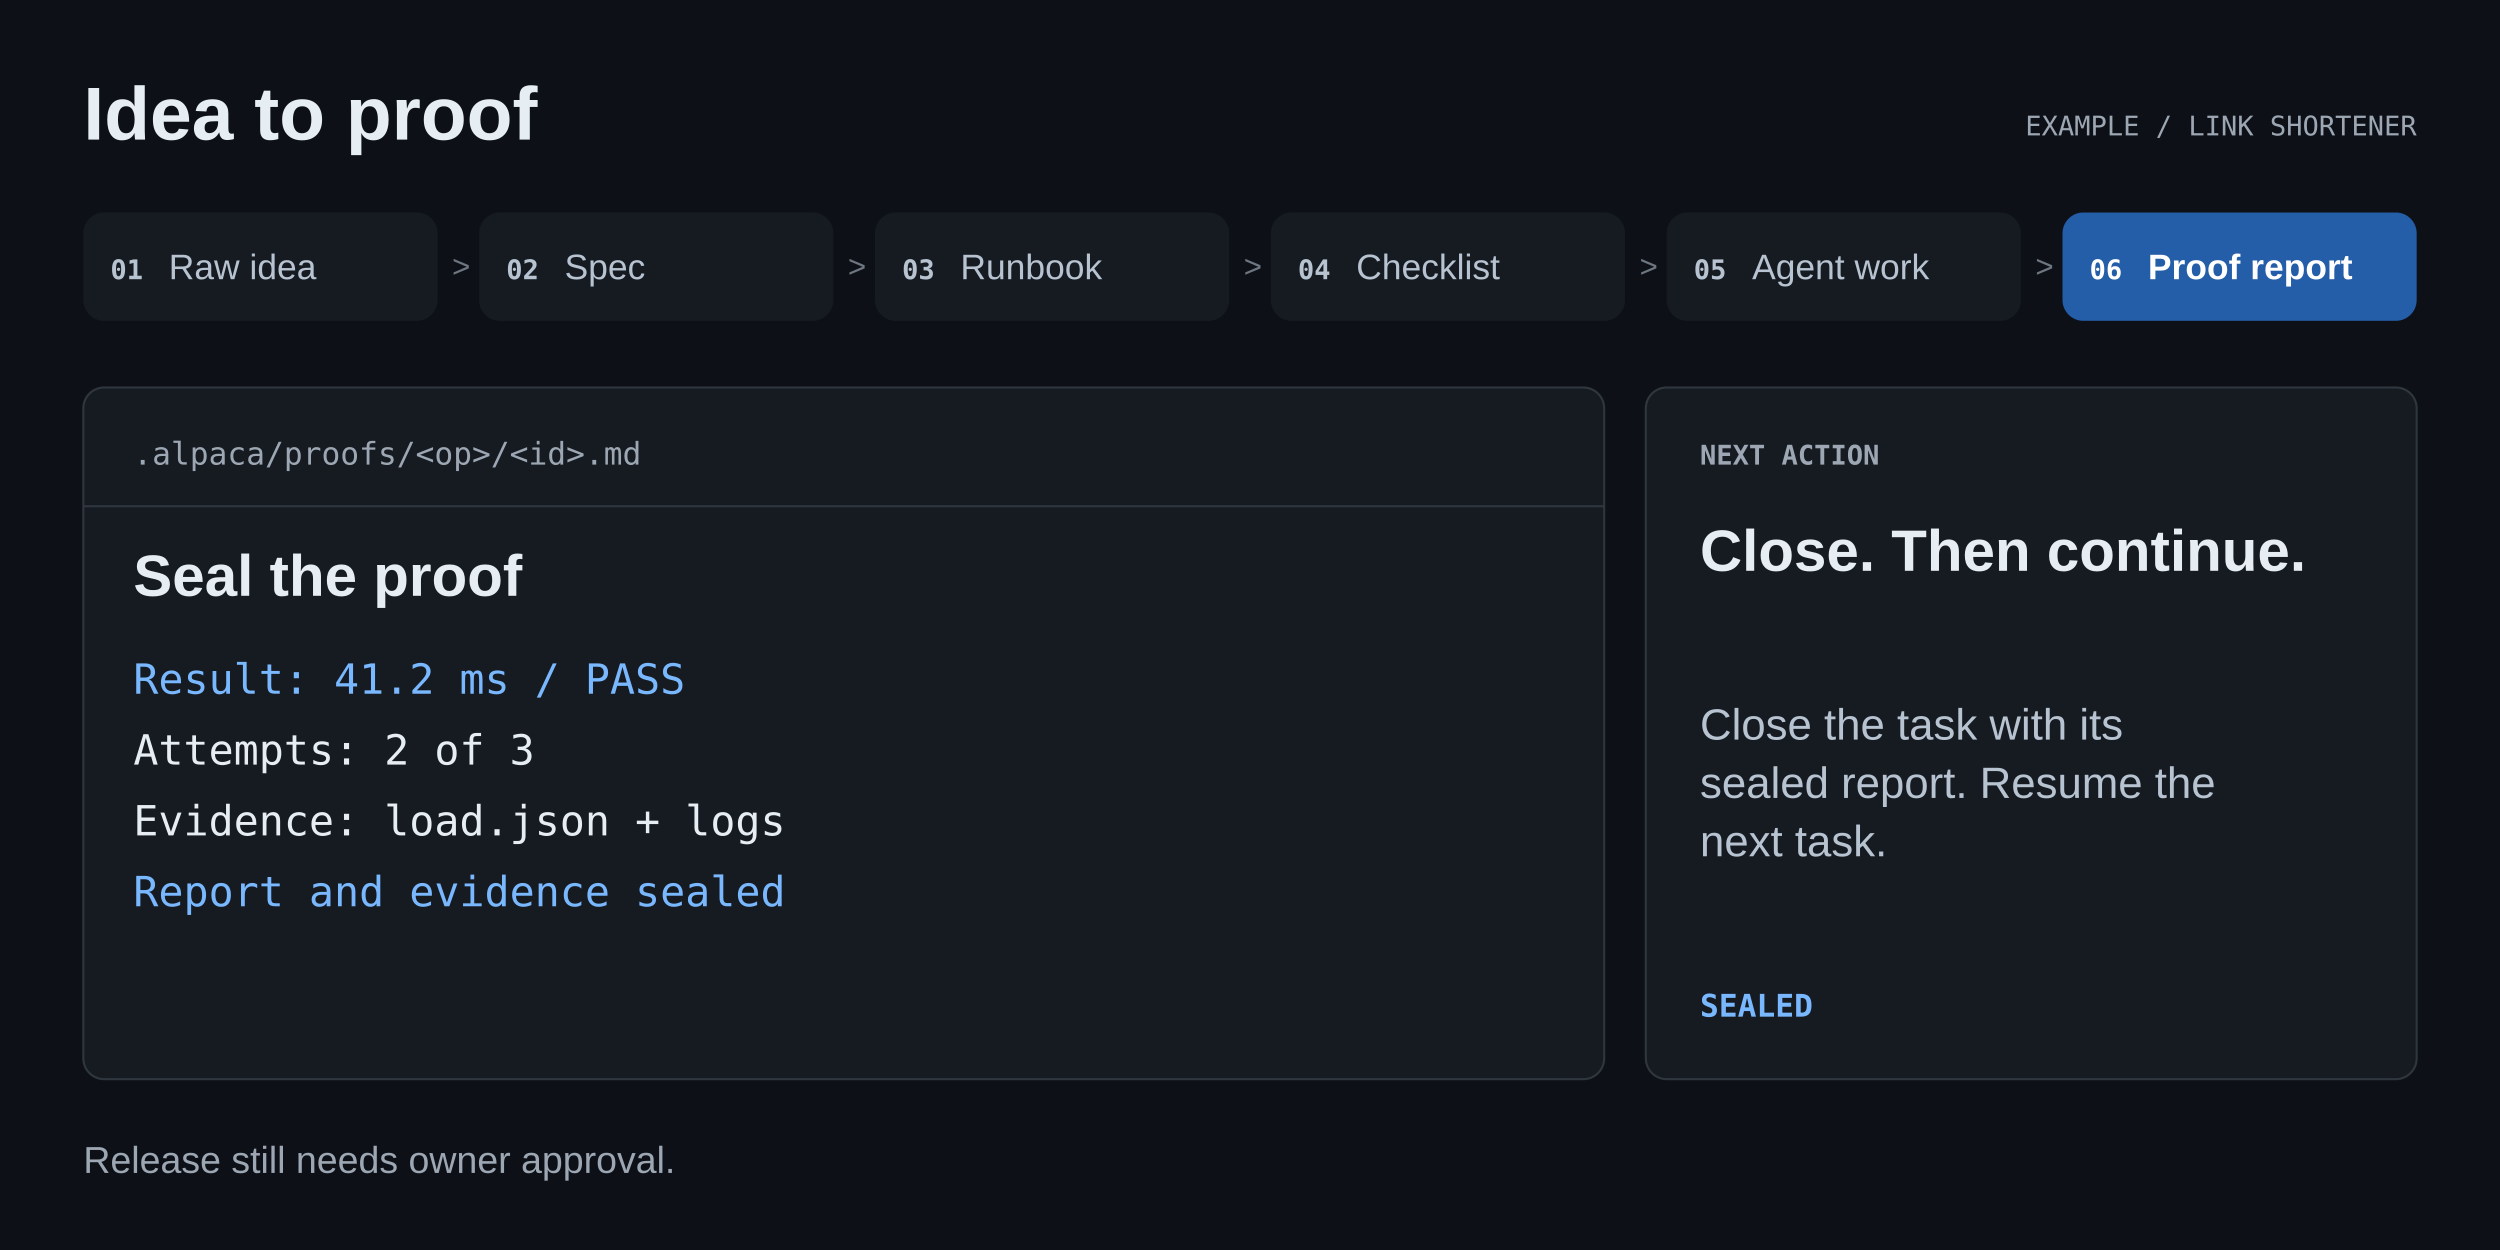
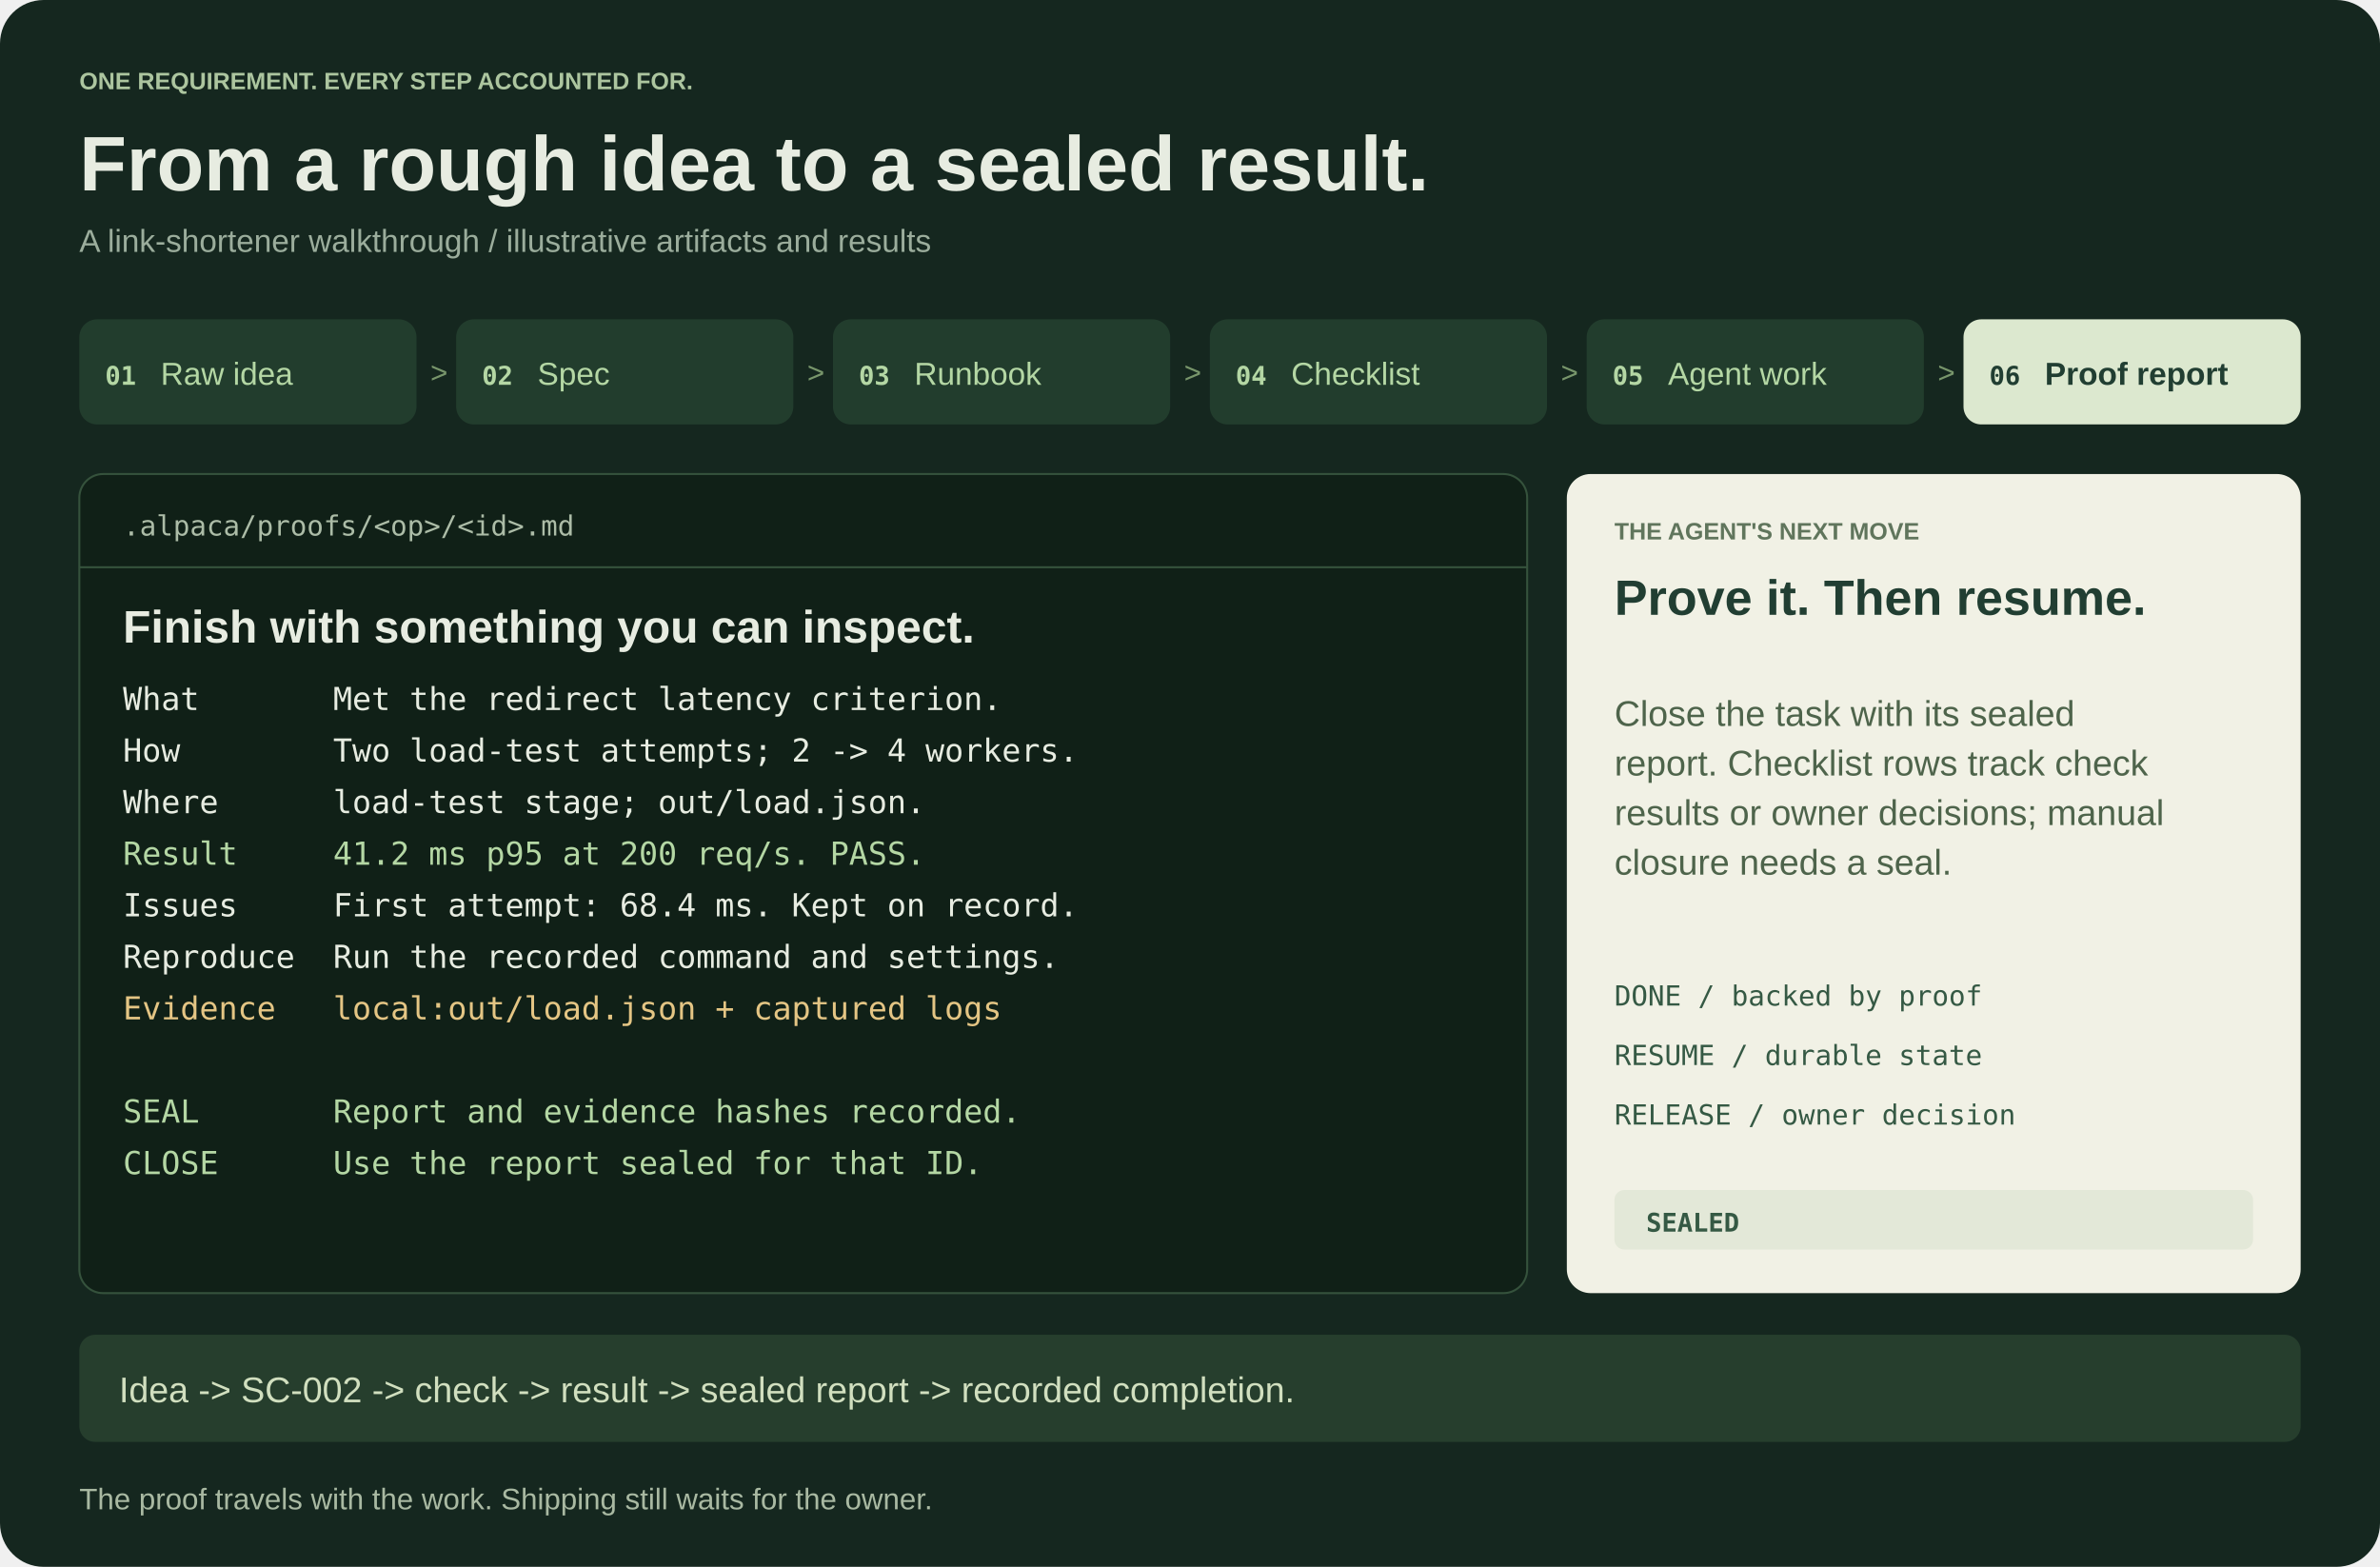
- <svg xmlns="http://www.w3.org/2000/svg" width="1200" height="600" viewBox="0 0 1200 600" role="img" aria-labelledby="title desc">
-   <rect width="1200" height="600" fill="#0d1117" />
-   <text x="40" y="67" font-family="Arial, Helvetica, sans-serif" font-size="36" font-weight="700" fill="#e6edf3">Idea to proof</text>
-   <text x="1160" text-anchor="end" y="65" font-family="DejaVu Sans Mono, monospace" font-size="13" font-weight="400" fill="#9da7b3" xml:space="preserve">EXAMPLE / LINK SHORTENER</text>
-   <rect x="40" y="102" width="170" height="52" rx="10" fill="#161b22" />
-   <text x="53" y="134" font-family="DejaVu Sans Mono, monospace" font-size="13" font-weight="700" fill="#b7c3d0" xml:space="preserve">01</text>
-   <text x="81" y="134" font-family="Arial, Helvetica, sans-serif" font-size="17" font-weight="400" fill="#b7c3d0">Raw idea</text>
-   <text x="217" y="133" font-family="Arial, Helvetica, sans-serif" font-size="15" font-weight="400" fill="#6e7681">&gt;</text>
-   <rect x="230" y="102" width="170" height="52" rx="10" fill="#161b22" />
-   <text x="243" y="134" font-family="DejaVu Sans Mono, monospace" font-size="13" font-weight="700" fill="#b7c3d0" xml:space="preserve">02</text>
-   <text x="271" y="134" font-family="Arial, Helvetica, sans-serif" font-size="17" font-weight="400" fill="#b7c3d0">Spec</text>
-   <text x="407" y="133" font-family="Arial, Helvetica, sans-serif" font-size="15" font-weight="400" fill="#6e7681">&gt;</text>
-   <rect x="420" y="102" width="170" height="52" rx="10" fill="#161b22" />
-   <text x="433" y="134" font-family="DejaVu Sans Mono, monospace" font-size="13" font-weight="700" fill="#b7c3d0" xml:space="preserve">03</text>
-   <text x="461" y="134" font-family="Arial, Helvetica, sans-serif" font-size="17" font-weight="400" fill="#b7c3d0">Runbook</text>
-   <text x="597" y="133" font-family="Arial, Helvetica, sans-serif" font-size="15" font-weight="400" fill="#6e7681">&gt;</text>
-   <rect x="610" y="102" width="170" height="52" rx="10" fill="#161b22" />
-   <text x="623" y="134" font-family="DejaVu Sans Mono, monospace" font-size="13" font-weight="700" fill="#b7c3d0" xml:space="preserve">04</text>
-   <text x="651" y="134" font-family="Arial, Helvetica, sans-serif" font-size="17" font-weight="400" fill="#b7c3d0">Checklist</text>
-   <text x="787" y="133" font-family="Arial, Helvetica, sans-serif" font-size="15" font-weight="400" fill="#6e7681">&gt;</text>
-   <rect x="800" y="102" width="170" height="52" rx="10" fill="#161b22" />
-   <text x="813" y="134" font-family="DejaVu Sans Mono, monospace" font-size="13" font-weight="700" fill="#b7c3d0" xml:space="preserve">05</text>
-   <text x="841" y="134" font-family="Arial, Helvetica, sans-serif" font-size="17" font-weight="400" fill="#b7c3d0">Agent work</text>
-   <text x="977" y="133" font-family="Arial, Helvetica, sans-serif" font-size="15" font-weight="400" fill="#6e7681">&gt;</text>
-   <rect x="990" y="102" width="170" height="52" rx="10" fill="#245da8" />
-   <text x="1003" y="134" font-family="DejaVu Sans Mono, monospace" font-size="13" font-weight="700" fill="#ffffff" xml:space="preserve">06</text>
-   <text x="1031" y="134" font-family="Arial, Helvetica, sans-serif" font-size="17" font-weight="700" fill="#ffffff">Proof report</text>
-   <rect x="40" y="186" width="730" height="332" rx="10" fill="#161b22" stroke="#30363d" />
-   <text x="64" y="223" font-family="DejaVu Sans Mono, monospace" font-size="15" font-weight="400" fill="#9da7b3" xml:space="preserve">.alpaca/proofs/&lt;op&gt;/&lt;id&gt;.md</text>
-   <path d="M40 243H770" stroke="#30363d" />
-   <text x="64" y="286" font-family="Arial, Helvetica, sans-serif" font-size="28" font-weight="700" fill="#e6edf3">Seal the proof</text>
-   <text x="64" y="333" font-family="DejaVu Sans Mono, monospace" font-size="20" font-weight="400" fill="#79b8ff" xml:space="preserve">Result: 41.2 ms / PASS</text>
-   <text x="64" y="367" font-family="DejaVu Sans Mono, monospace" font-size="20" font-weight="400" fill="#e6edf3" xml:space="preserve">Attempts: 2 of 3</text>
-   <text x="64" y="401" font-family="DejaVu Sans Mono, monospace" font-size="20" font-weight="400" fill="#e6edf3" xml:space="preserve">Evidence: load.json + logs</text>
-   <text x="64" y="435" font-family="DejaVu Sans Mono, monospace" font-size="20" font-weight="400" fill="#79b8ff" xml:space="preserve">Report and evidence sealed</text>
-   <rect x="790" y="186" width="370" height="332" rx="10" fill="#161b22" stroke="#30363d" />
-   <text x="816" y="223" font-family="DejaVu Sans Mono, monospace" font-size="13" font-weight="700" fill="#9da7b3" xml:space="preserve">NEXT ACTION</text>
-   <text x="816" y="274" font-family="Arial, Helvetica, sans-serif" font-size="28" font-weight="700" fill="#e6edf3">Close. Then continue.</text>
-   <text x="816" y="355" font-family="Arial, Helvetica, sans-serif" font-size="21" font-weight="400" fill="#b7c3d0">Close the task with its</text>
-   <text x="816" y="383" font-family="Arial, Helvetica, sans-serif" font-size="21" font-weight="400" fill="#b7c3d0">sealed report. Resume the</text>
-   <text x="816" y="411" font-family="Arial, Helvetica, sans-serif" font-size="21" font-weight="400" fill="#b7c3d0">next task.</text>
-   <text x="816" y="488" font-family="DejaVu Sans Mono, monospace" font-size="15" font-weight="700" fill="#79b8ff" xml:space="preserve">SEALED</text>
-   <text x="40" y="563" font-family="Arial, Helvetica, sans-serif" font-size="18" font-weight="400" fill="#9da7b3">Release still needs owner approval.</text>
+ <svg xmlns="http://www.w3.org/2000/svg" width="1200" height="790" viewBox="0 0 1200 790" role="img" aria-labelledby="title desc">
+   <rect width="1200" height="790" rx="22" fill="#15271f" />
+   <text x="40" y="45" font-family="Arial, Helvetica, sans-serif" font-size="12" font-weight="700" fill="#acc59f">ONE REQUIREMENT. EVERY STEP ACCOUNTED FOR.</text>
+   <text x="40" y="96" font-family="Arial, Helvetica, sans-serif" font-size="39" font-weight="700" fill="#e7ece1">From a rough idea to a sealed result.</text>
+   <text x="40" y="127" font-family="Arial, Helvetica, sans-serif" font-size="16" font-weight="400" fill="#9bad9c">A link-shortener walkthrough / illustrative artifacts and results</text>
+   <rect x="40" y="161" width="170" height="53" rx="9" fill="#223d2d" />
+   <text x="53" y="194" font-family="DejaVu Sans Mono, monospace" font-size="13" font-weight="700" fill="#b4d7a4" xml:space="preserve">01</text>
+   <text x="81" y="194" font-family="Arial, Helvetica, sans-serif" font-size="16" font-weight="400" fill="#b4d7a4">Raw idea</text>
+   <text x="217" y="193" font-family="Arial, Helvetica, sans-serif" font-size="15" font-weight="400" fill="#78966b">&gt;</text>
+   <rect x="230" y="161" width="170" height="53" rx="9" fill="#223d2d" />
+   <text x="243" y="194" font-family="DejaVu Sans Mono, monospace" font-size="13" font-weight="700" fill="#b4d7a4" xml:space="preserve">02</text>
+   <text x="271" y="194" font-family="Arial, Helvetica, sans-serif" font-size="16" font-weight="400" fill="#b4d7a4">Spec</text>
+   <text x="407" y="193" font-family="Arial, Helvetica, sans-serif" font-size="15" font-weight="400" fill="#78966b">&gt;</text>
+   <rect x="420" y="161" width="170" height="53" rx="9" fill="#223d2d" />
+   <text x="433" y="194" font-family="DejaVu Sans Mono, monospace" font-size="13" font-weight="700" fill="#b4d7a4" xml:space="preserve">03</text>
+   <text x="461" y="194" font-family="Arial, Helvetica, sans-serif" font-size="16" font-weight="400" fill="#b4d7a4">Runbook</text>
+   <text x="597" y="193" font-family="Arial, Helvetica, sans-serif" font-size="15" font-weight="400" fill="#78966b">&gt;</text>
+   <rect x="610" y="161" width="170" height="53" rx="9" fill="#223d2d" />
+   <text x="623" y="194" font-family="DejaVu Sans Mono, monospace" font-size="13" font-weight="700" fill="#b4d7a4" xml:space="preserve">04</text>
+   <text x="651" y="194" font-family="Arial, Helvetica, sans-serif" font-size="16" font-weight="400" fill="#b4d7a4">Checklist</text>
+   <text x="787" y="193" font-family="Arial, Helvetica, sans-serif" font-size="15" font-weight="400" fill="#78966b">&gt;</text>
+   <rect x="800" y="161" width="170" height="53" rx="9" fill="#223d2d" />
+   <text x="813" y="194" font-family="DejaVu Sans Mono, monospace" font-size="13" font-weight="700" fill="#b4d7a4" xml:space="preserve">05</text>
+   <text x="841" y="194" font-family="Arial, Helvetica, sans-serif" font-size="16" font-weight="400" fill="#b4d7a4">Agent work</text>
+   <text x="977" y="193" font-family="Arial, Helvetica, sans-serif" font-size="15" font-weight="400" fill="#78966b">&gt;</text>
+   <rect x="990" y="161" width="170" height="53" rx="9" fill="#dce8cf" />
+   <text x="1003" y="194" font-family="DejaVu Sans Mono, monospace" font-size="13" font-weight="700" fill="#213e32" xml:space="preserve">06</text>
+   <text x="1031" y="194" font-family="Arial, Helvetica, sans-serif" font-size="16" font-weight="700" fill="#213e32">Proof report</text>
+   <rect x="40" y="239" width="730" height="413" rx="12" fill="#102017" stroke="#35523c" />
+   <text x="62" y="270" font-family="DejaVu Sans Mono, monospace" font-size="14" font-weight="400" fill="#acbca7" xml:space="preserve">.alpaca/proofs/&lt;op&gt;/&lt;id&gt;.md</text>
+   <path d="M40 286H770" stroke="#35523c" />
+   <text x="62" y="324" font-family="Arial, Helvetica, sans-serif" font-size="23" font-weight="700" fill="#e7ece1">Finish with something you can inspect.</text>
+   <text x="62" y="358" font-family="DejaVu Sans Mono, monospace" font-size="16" font-weight="400" fill="#e7ece1" xml:space="preserve">What       Met the redirect latency criterion.</text>
+   <text x="62" y="384" font-family="DejaVu Sans Mono, monospace" font-size="16" font-weight="400" fill="#e7ece1" xml:space="preserve">How        Two load-test attempts; 2 -&gt; 4 workers.</text>
+   <text x="62" y="410" font-family="DejaVu Sans Mono, monospace" font-size="16" font-weight="400" fill="#e7ece1" xml:space="preserve">Where      load-test stage; out/load.json.</text>
+   <text x="62" y="436" font-family="DejaVu Sans Mono, monospace" font-size="16" font-weight="400" fill="#b4d7a4" xml:space="preserve">Result     41.2 ms p95 at 200 req/s. PASS.</text>
+   <text x="62" y="462" font-family="DejaVu Sans Mono, monospace" font-size="16" font-weight="400" fill="#e7ece1" xml:space="preserve">Issues     First attempt: 68.4 ms. Kept on record.</text>
+   <text x="62" y="488" font-family="DejaVu Sans Mono, monospace" font-size="16" font-weight="400" fill="#e7ece1" xml:space="preserve">Reproduce  Run the recorded command and settings.</text>
+   <text x="62" y="514" font-family="DejaVu Sans Mono, monospace" font-size="16" font-weight="400" fill="#e4c584" xml:space="preserve">Evidence   local:out/load.json + captured logs</text>
+   <text x="62" y="540" font-family="DejaVu Sans Mono, monospace" font-size="16" font-weight="400" fill="#9bad9c" xml:space="preserve" />
+   <text x="62" y="566" font-family="DejaVu Sans Mono, monospace" font-size="16" font-weight="400" fill="#b4d7a4" xml:space="preserve">SEAL       Report and evidence hashes recorded.</text>
+   <text x="62" y="592" font-family="DejaVu Sans Mono, monospace" font-size="16" font-weight="400" fill="#b4d7a4" xml:space="preserve">CLOSE      Use the report sealed for that ID.</text>
+   <rect x="790" y="239" width="370" height="413" rx="12" fill="#f1f1e5" />
+   <text x="814" y="272" font-family="Arial, Helvetica, sans-serif" font-size="12" font-weight="700" fill="#60755c">THE AGENT'S NEXT MOVE</text>
+   <text x="814" y="310" font-family="Arial, Helvetica, sans-serif" font-size="25" font-weight="700" fill="#213e32">Prove it. Then resume.</text>
+   <text x="814" y="366" font-family="Arial, Helvetica, sans-serif" font-size="18" font-weight="400" fill="#4e644b">Close the task with its sealed</text>
+   <text x="814" y="391" font-family="Arial, Helvetica, sans-serif" font-size="18" font-weight="400" fill="#4e644b">report. Checklist rows track check</text>
+   <text x="814" y="416" font-family="Arial, Helvetica, sans-serif" font-size="18" font-weight="400" fill="#4e644b">results or owner decisions; manual</text>
+   <text x="814" y="441" font-family="Arial, Helvetica, sans-serif" font-size="18" font-weight="400" fill="#4e644b">closure needs a seal.</text>
+   <text x="814" y="507" font-family="DejaVu Sans Mono, monospace" font-size="14" font-weight="400" fill="#355944" xml:space="preserve">DONE / backed by proof</text>
+   <text x="814" y="537" font-family="DejaVu Sans Mono, monospace" font-size="14" font-weight="400" fill="#355944" xml:space="preserve">RESUME / durable state</text>
+   <text x="814" y="567" font-family="DejaVu Sans Mono, monospace" font-size="14" font-weight="400" fill="#355944" xml:space="preserve">RELEASE / owner decision</text>
+   <rect x="814" y="600" width="322" height="30" rx="5" fill="#e3e8d8" />
+   <text x="830" y="621" font-family="DejaVu Sans Mono, monospace" font-size="13" font-weight="700" fill="#355944" xml:space="preserve">SEALED</text>
+   <rect x="40" y="673" width="1120" height="54" rx="8" fill="#263e2d" />
+   <text x="60" y="707" font-family="Arial, Helvetica, sans-serif" font-size="18" font-weight="400" fill="#d1dfbf">Idea -&gt; SC-002 -&gt; check -&gt; result -&gt; sealed report -&gt; recorded completion.</text>
+   <text x="40" y="761" font-family="Arial, Helvetica, sans-serif" font-size="15" font-weight="400" fill="#a9b9a2">The proof travels with the work. Shipping still waits for the owner.</text>
</svg>
